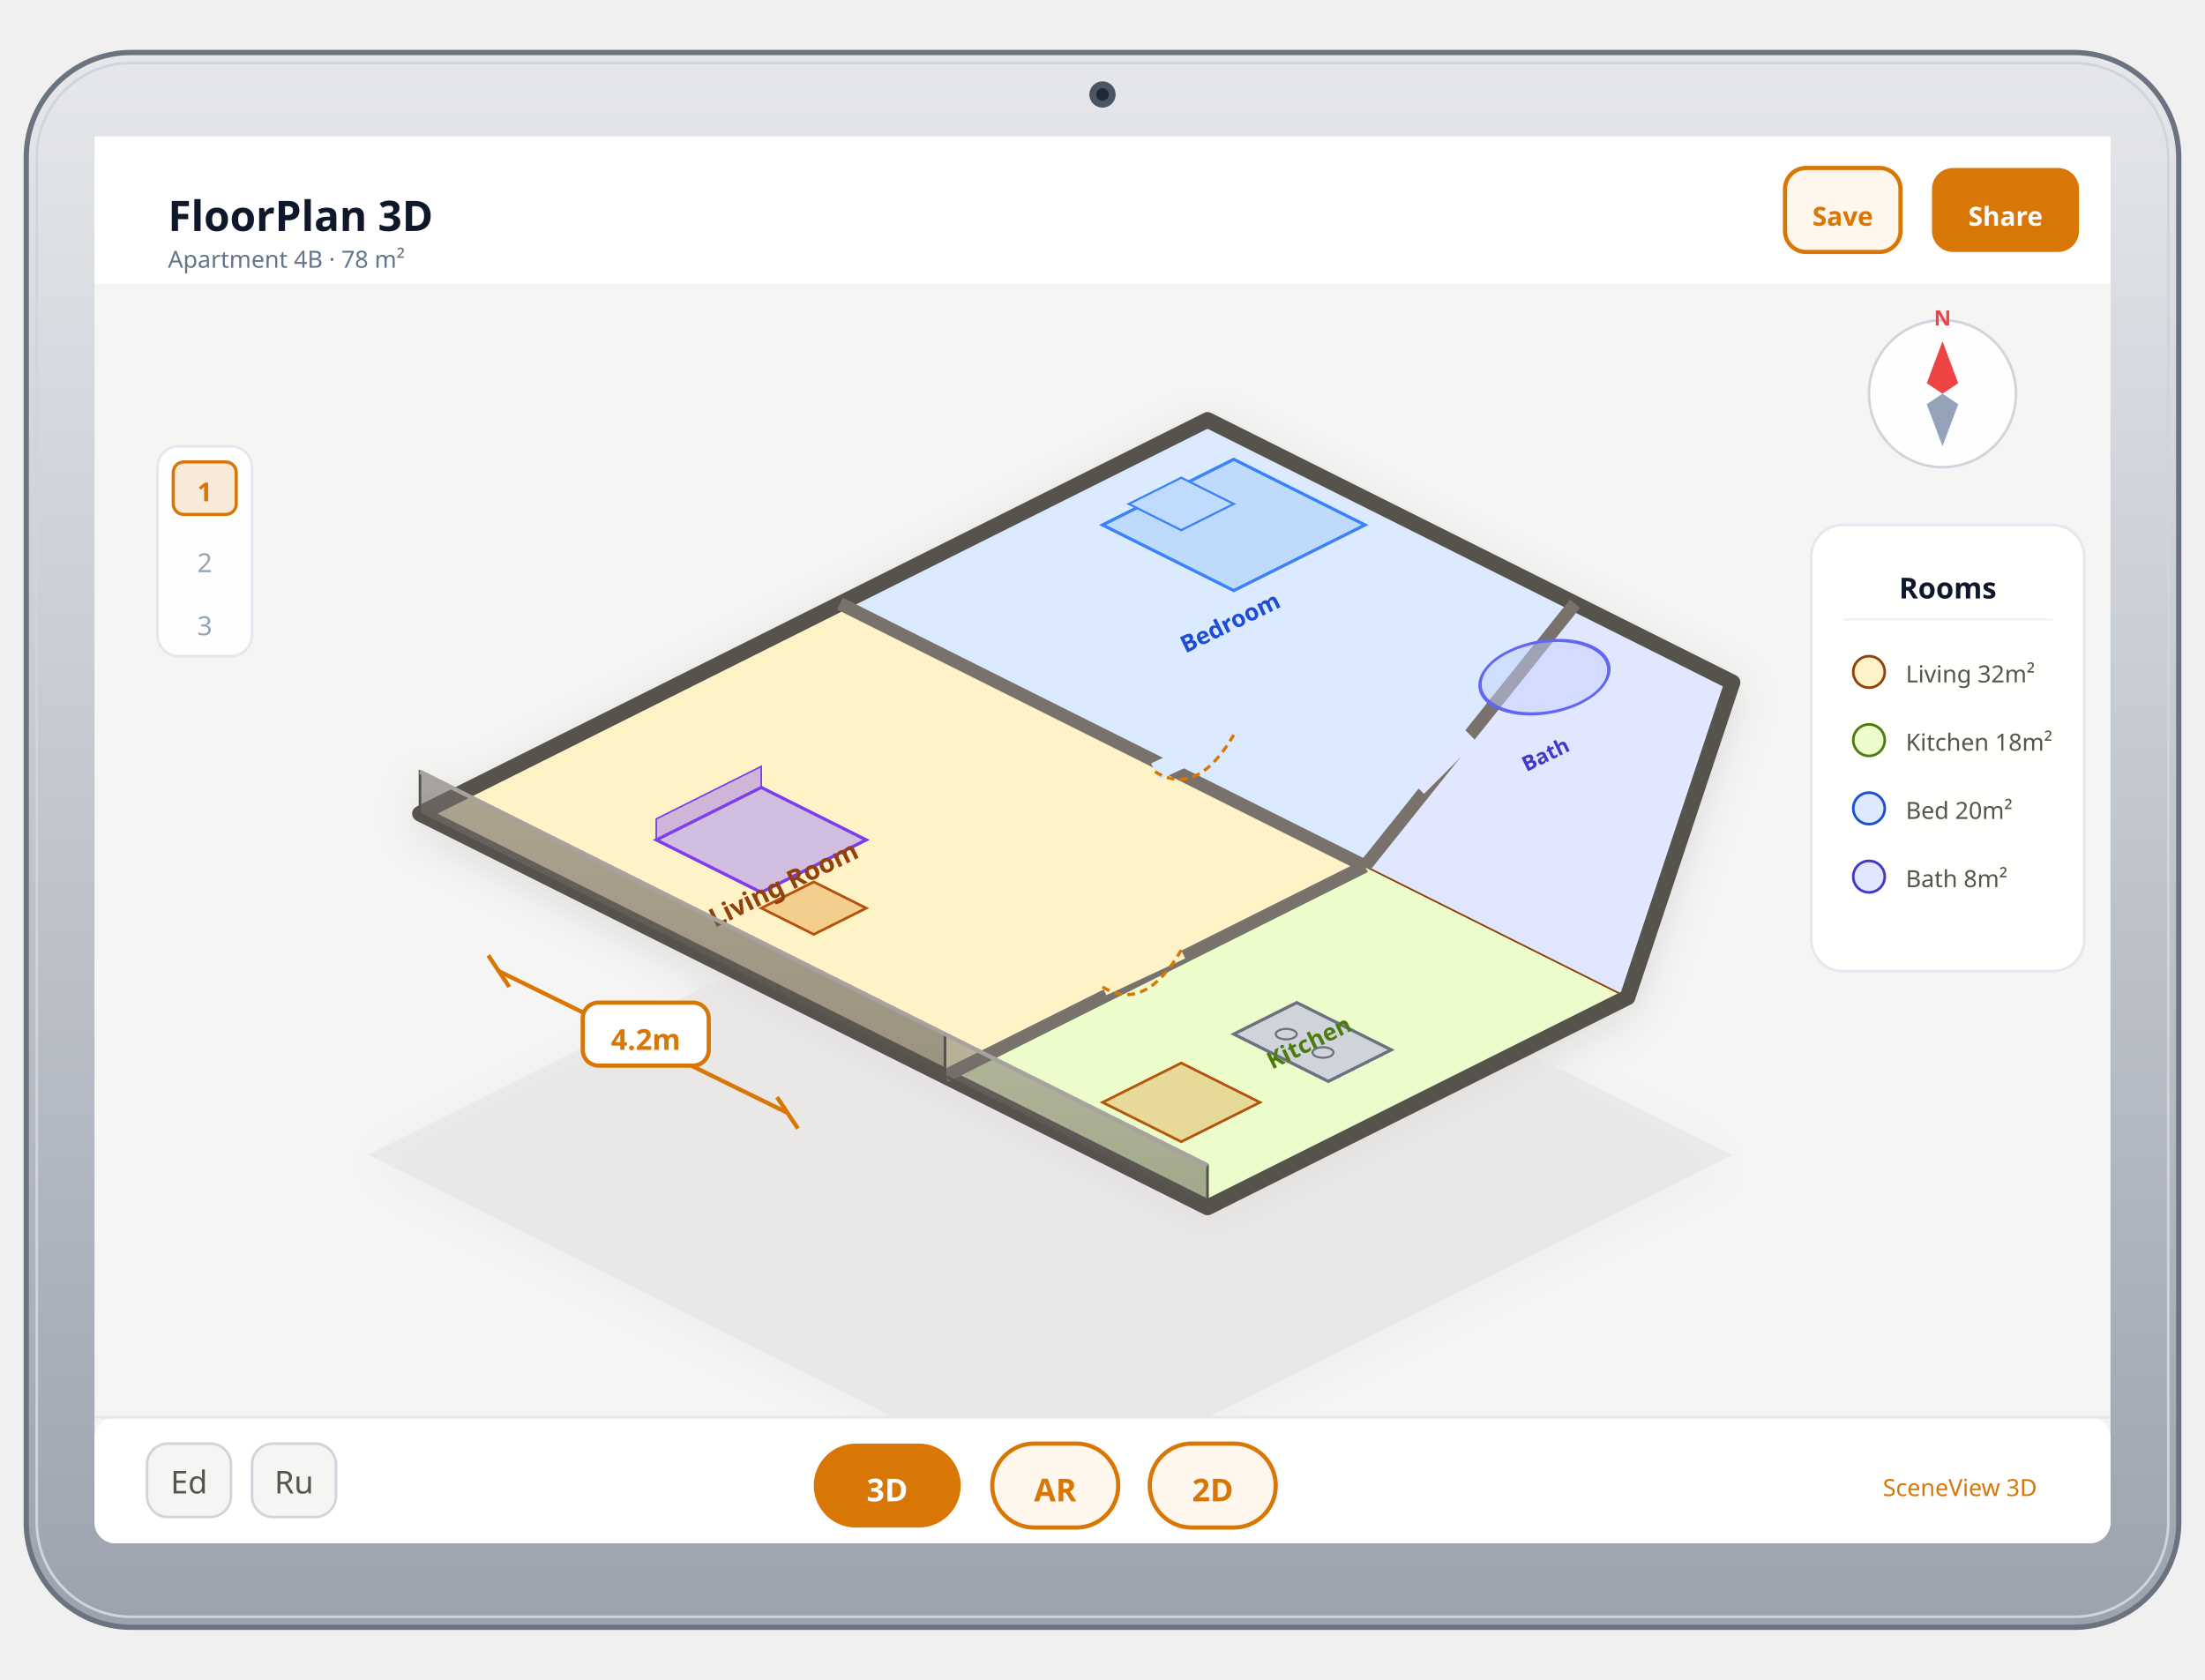
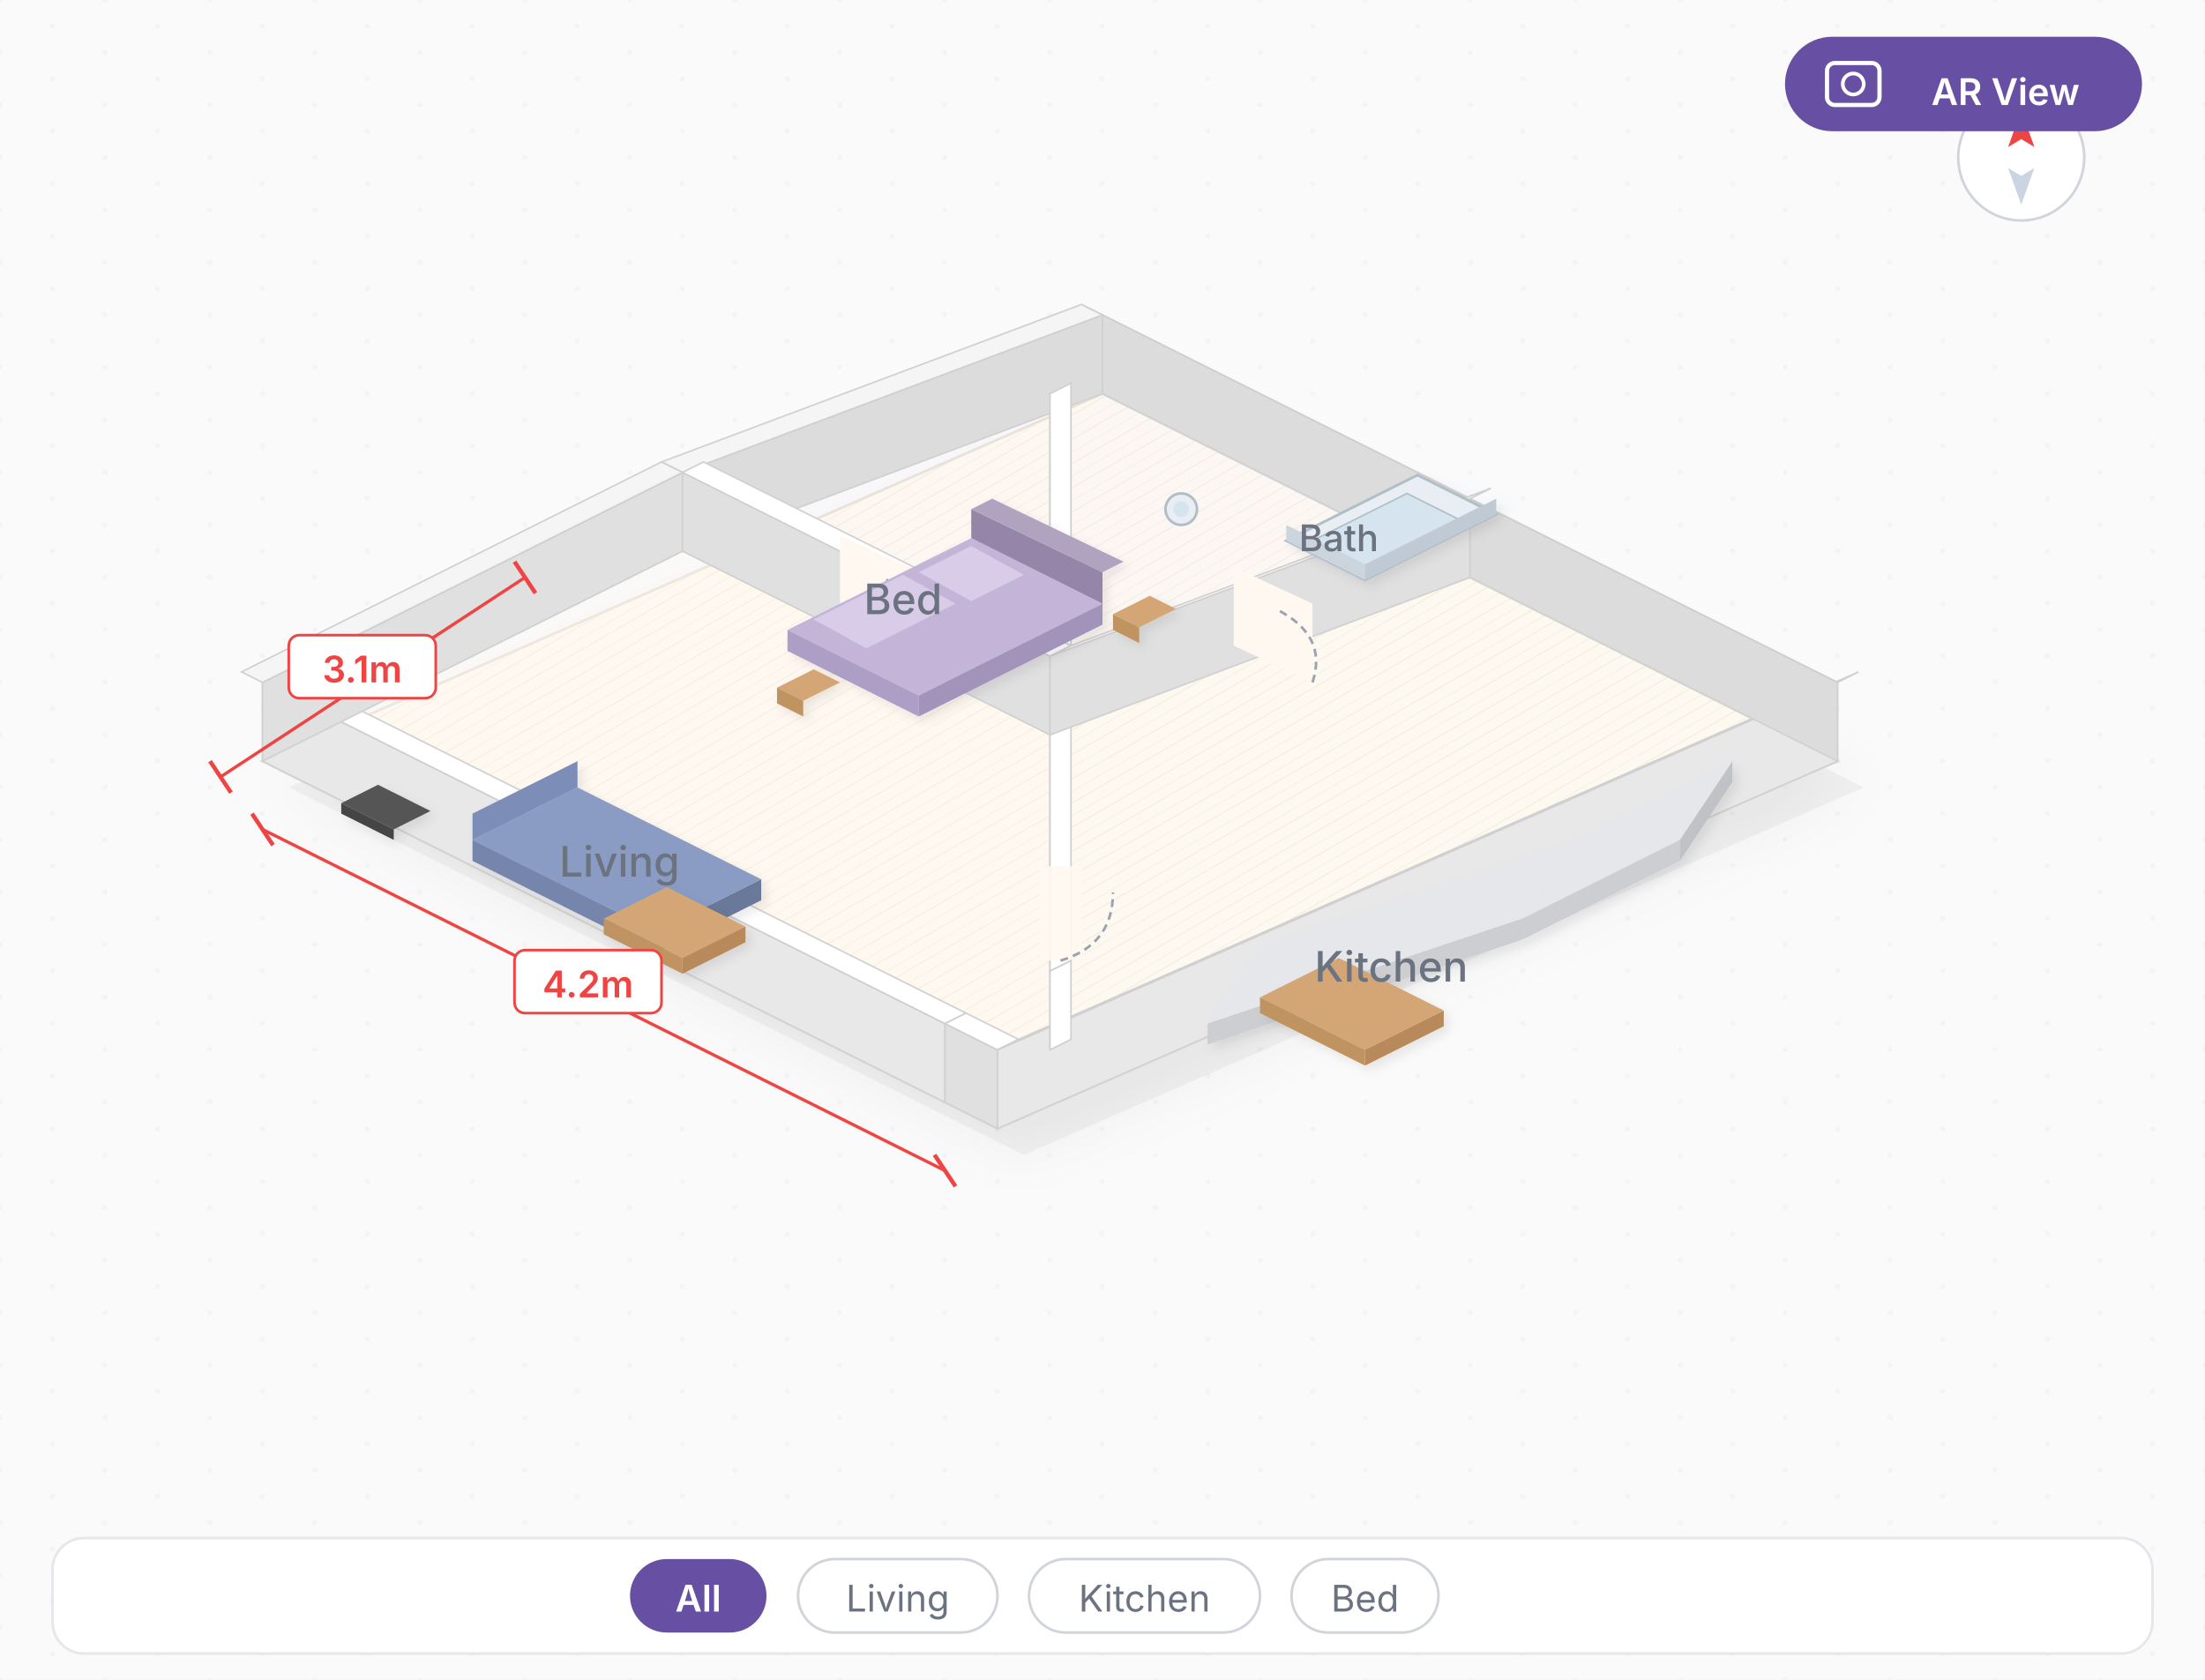
- <svg xmlns="http://www.w3.org/2000/svg" viewBox="0 0 420 320" font-family="system-ui, sans-serif">
+ <svg xmlns="http://www.w3.org/2000/svg" viewBox="0 0 420 320" font-family="system-ui, -apple-system, sans-serif">
  <defs>
-     <linearGradient id="tBezel2" x1="0" y1="0" x2="0" y2="1">
-       <stop offset="0%" stop-color="#E5E7EB" />
-       <stop offset="100%" stop-color="#9CA3AF" />
-     </linearGradient>
-     <linearGradient id="floorGrad" x1="0" y1="0" x2="1" y2="1">
-       <stop offset="0%" stop-color="#FFFBEB" />
-       <stop offset="100%" stop-color="#FEF3C7" />
-     </linearGradient>
-     <linearGradient id="wallGrad" x1="0" y1="0" x2="0" y2="1">
-       <stop offset="0%" stop-color="#78716C" />
-       <stop offset="100%" stop-color="#57534E" />
-     </linearGradient>
-     <linearGradient id="wallTop" x1="0" y1="0" x2="1" y2="0">
-       <stop offset="0%" stop-color="#A8A29E" />
-       <stop offset="100%" stop-color="#78716C" />
-     </linearGradient>
-     <filter id="floorShadow">
-       <feDropShadow dx="0" dy="2" stdDeviation="4" flood-opacity="0.1" />
+     <pattern id="woodGrain" patternUnits="userSpaceOnUse" width="200" height="4" patternTransform="rotate(-30)">
+       <line x1="0" y1="0" x2="200" y2="0" stroke="#F0E6D8" stroke-width="0.3" />
+       <line x1="0" y1="2" x2="200" y2="2" stroke="#EDE0D0" stroke-width="0.2" />
+     </pattern>
+     <pattern id="isoDots" patternUnits="userSpaceOnUse" width="20" height="20">
+       <circle cx="0" cy="0" r="0.5" fill="#E5E7EB" opacity="0.3" />
+       <circle cx="10" cy="5" r="0.5" fill="#E5E7EB" opacity="0.3" />
+       <circle cx="20" cy="0" r="0.5" fill="#E5E7EB" opacity="0.3" />
+       <circle cx="0" cy="10" r="0.5" fill="#E5E7EB" opacity="0.3" />
+       <circle cx="10" cy="15" r="0.5" fill="#E5E7EB" opacity="0.3" />
+       <circle cx="20" cy="10" r="0.5" fill="#E5E7EB" opacity="0.3" />
+       <circle cx="0" cy="20" r="0.5" fill="#E5E7EB" opacity="0.3" />
+       <circle cx="20" cy="20" r="0.5" fill="#E5E7EB" opacity="0.3" />
+     </pattern>
+     <filter id="fShadow" x="-5%" y="-5%" width="115%" height="120%">
+       <feDropShadow dx="4" dy="4" stdDeviation="6" flood-color="#000" flood-opacity="0.05" />
+     </filter>
+     <filter id="furnShadow" x="-20%" y="-20%" width="150%" height="150%">
+       <feDropShadow dx="1" dy="1" stdDeviation="1" flood-color="#000" flood-opacity="0.08" />
    </filter>
  </defs>
-   <rect x="5" y="10" width="410" height="300" rx="20" ry="20" fill="url(#tBezel2)" stroke="#6B7280" stroke-width="1" />
-   <rect x="7" y="12" width="406" height="296" rx="18" ry="18" fill="none" stroke="#D1D5DB" stroke-width="0.5" />
-   <circle cx="210" cy="18" r="2.5" fill="#4B5563" />
-   <circle cx="210" cy="18" r="1.2" fill="#1F2937" />
-   <rect x="18" y="26" width="384" height="268" rx="4" fill="#F5F5F4" />
-   <rect x="18" y="26" width="384" height="28" fill="white" />
-   <text x="32" y="44" font-size="8" font-weight="700" fill="#0F172A">FloorPlan 3D</text>
-   <text x="32" y="51" font-size="4.5" fill="#64748B">Apartment 4B · 78 m²</text>
-   <rect x="340" y="32" width="22" height="16" rx="4" fill="#FFF7ED" stroke="#D97706" stroke-width="0.8" />
-   <text x="351" y="43" text-anchor="middle" font-size="5" font-weight="600" fill="#D97706">Save</text>
-   <rect x="368" y="32" width="28" height="16" rx="4" fill="#D97706" />
-   <text x="382" y="43" text-anchor="middle" font-size="5" font-weight="600" fill="white">Share</text>
-   <g transform="translate(200, 155)" filter="url(#floorShadow)">
-     <polygon points="-130,65 0,130 130,65 0,0" fill="#D6D3D1" fill-opacity="0.3" />
-     <polygon points="-120,0 -20,50 60,10 -40,-40" fill="#FEF3C7" stroke="#92400E" stroke-width="0.3" />
-     <polygon points="-20,50 30,75 110,35 60,10" fill="#ECFCCB" stroke="#92400E" stroke-width="0.3" />
-     <polygon points="-40,-40 30,-75 100,-40 60,10" fill="#DBEAFE" stroke="#92400E" stroke-width="0.3" />
-     <polygon points="60,10 100,-40 130,-25 110,35" fill="#E0E7FF" stroke="#92400E" stroke-width="0.3" />
-     <polygon points="-120,0 -20,50 30,75 110,35 130,-25 100,-40 30,-75 -40,-40" fill="none" stroke="#57534E" stroke-width="3" stroke-linejoin="round" />
-     <line x1="-20" y1="50" x2="60" y2="10" stroke="#78716C" stroke-width="2.5" />
-     <line x1="60" y1="10" x2="100" y2="-40" stroke="#78716C" stroke-width="2.5" />
-     <line x1="60" y1="10" x2="-40" y2="-40" stroke="#78716C" stroke-width="2.5" />
-     <line x1="10" y1="33" x2="25" y2="26" stroke="#FEF3C7" stroke-width="3.5" />
-     <line x1="20" y1="-8" x2="35" y2="-15" stroke="#DBEAFE" stroke-width="3.5" />
-     <line x1="70" y1="-5" x2="80" y2="-15" stroke="#E0E7FF" stroke-width="3.5" />
-     <path d="M10,33 Q18,38 25,26" fill="none" stroke="#D97706" stroke-width="0.6" stroke-dasharray="1.5,1" />
-     <path d="M20,-8 Q28,-3 35,-15" fill="none" stroke="#D97706" stroke-width="0.6" stroke-dasharray="1.5,1" />
-     <g transform="translate(-75, 5)">
-       <polygon points="0,0 20,10 40,0 20,-10" fill="#A78BFA" fill-opacity="0.5" stroke="#7C3AED" stroke-width="0.6" />
-       <polygon points="0,0 0,-4 20,-14 20,-10" fill="#8B5CF6" fill-opacity="0.4" />
-       <polygon points="0,-4 20,-14 20,-10 0,0" fill="none" stroke="#7C3AED" stroke-width="0.3" />
+   <rect width="420" height="320" fill="#FAFAFA" />
+   <rect width="420" height="320" fill="url(#isoDots)" />
+   <g transform="translate(190, 145)">
+     <polygon points="-140,0 0,70 160,0 20,-70" fill="#000" opacity="0.04" transform="translate(5,5)" />
+     <polygon points="-140,0 0,70 160,0 20,-70" fill="#FFF8F0" filter="url(#fShadow)" />
+     <polygon points="-140,0 0,70 160,0 20,-70" fill="url(#woodGrain)" opacity="0.6" />
+     <polygon points="-140,0 0,70 160,0 20,-70" fill="none" stroke="#E8DFD4" stroke-width="0.5" />
+     <polygon points="-140,0 -10,65 10,55 10,-5 -60,-40" fill="#FFF8F0" opacity="0.3" />
+     <polygon points="10,55 0,70 160,0 90,-35 10,-5" fill="#F0FFF0" opacity="0.15" />
+     <polygon points="-60,-40 10,-5 10,-55 20,-70 -50,-55" fill="#F0F0FF" opacity="0.15" />
+     <polygon points="10,-5 90,-35 100,-50 20,-70 10,-55" fill="#F0F4FF" opacity="0.2" />
+     <polygon points="-140,0 -140,-15 -10,50 -10,65" fill="#E8E8E8" stroke="#D0D0D0" stroke-width="0.3" />
+     <polygon points="-140,-15 -136,-17 -6,48 -10,50" fill="#FFFFFF" stroke="#D0D0D0" stroke-width="0.3" />
+     <polygon points="-10,65 -10,50 0,55 0,70" fill="#E0E0E0" stroke="#D0D0D0" stroke-width="0.3" />
+     <polygon points="-10,50 -6,48 4,53 0,55" fill="#FFFFFF" stroke="#D0D0D0" stroke-width="0.3" />
+     <polygon points="0,70 0,55 160,-15 160,0" fill="#E8E8E8" stroke="#D0D0D0" stroke-width="0.3" />
+     <polygon points="0,55 4,53 164,-17 160,-15" fill="#FFFFFF" stroke="#D0D0D0" stroke-width="0.3" />
+     <polygon points="160,0 160,-15 20,-85 20,-70" fill="#DCDCDC" stroke="#D0D0D0" stroke-width="0.3" />
+     <polygon points="160,-15 156,-17 16,-87 20,-85" fill="#F5F5F5" stroke="#D0D0D0" stroke-width="0.3" />
+     <polygon points="20,-70 20,-85 -60,-55 -60,-40" fill="#DCDCDC" stroke="#D0D0D0" stroke-width="0.3" />
+     <polygon points="20,-85 16,-87 -64,-57 -60,-55" fill="#F5F5F5" stroke="#D0D0D0" stroke-width="0.3" />
+     <polygon points="-60,-40 -60,-55 -140,-15 -140,0" fill="#E0E0E0" stroke="#D0D0D0" stroke-width="0.3" />
+     <polygon points="-60,-55 -64,-57 -144,-17 -140,-15" fill="#F5F5F5" stroke="#D0D0D0" stroke-width="0.3" />
+     <polygon points="10,55 10,40 10,-70 10,-55" fill="#E8E8E8" stroke="#D0D0D0" stroke-width="0.3" />
+     <polygon points="10,40 14,38 14,-72 10,-70" fill="#FFFFFF" stroke="#D0D0D0" stroke-width="0.3" />
+     <rect x="8" y="20" width="8" height="18" fill="#FFF8F0" opacity="0.9" />
+     <polygon points="10,55 10,40 14,38 14,53" fill="#FFFFFF" stroke="#D0D0D0" stroke-width="0.3" />
+     <polygon points="10,55 10,40 10,38 10,55" fill="#E8E8E8" stroke="none" />
+     <path d="M12,38 Q22,35 22,25" fill="none" stroke="#9CA3AF" stroke-width="0.5" stroke-dasharray="1.5,1" />
+     <polygon points="-60,-40 -60,-55 10,-20 10,-5" fill="#E0E0E0" stroke="#D0D0D0" stroke-width="0.3" />
+     <polygon points="-60,-55 -56,-57 14,-22 10,-20" fill="#FFFFFF" stroke="#D0D0D0" stroke-width="0.3" />
+     <polygon points="-30,-28 -30,-43 -15,-36 -15,-21" fill="#FFF8F0" />
+     <path d="M-15,-21 Q-12,-30 -22,-35" fill="none" stroke="#9CA3AF" stroke-width="0.5" stroke-dasharray="1.5,1" />
+     <polygon points="10,-5 10,-20 90,-50 90,-35" fill="#E0E0E0" stroke="#D0D0D0" stroke-width="0.3" />
+     <polygon points="10,-20 14,-22 94,-52 90,-50" fill="#F8F8F8" stroke="#D0D0D0" stroke-width="0.3" />
+     <polygon points="45,-22 45,-37 60,-30 60,-15" fill="#FFF8F0" />
+     <path d="M60,-15 Q63,-24 53,-29" fill="none" stroke="#9CA3AF" stroke-width="0.5" stroke-dasharray="1.5,1" />
+     <g filter="url(#furnShadow)">
+       <polygon points="-100,15 -65,32.5 -45,22.5 -80,5" fill="#8B9CC4" />
+       <polygon points="-100,15 -100,19 -65,36.5 -65,32.5" fill="#7585AB" />
+       <polygon points="-65,32.5 -65,36.5 -45,26.5 -45,22.5" fill="#6B7899" />
+       <polygon points="-100,15 -100,10 -80,0 -80,5" fill="#7B8DB8" />
+       <polygon points="-100,10 -96,8 -76,-2 -80,0" fill="#9AAAD0" />
    </g>
-     <polygon points="-55,18 -45,23 -35,18 -45,13" fill="#D97706" fill-opacity="0.3" stroke="#B45309" stroke-width="0.5" />
-     <g transform="translate(35, 42)">
-       <polygon points="0,0 18,9 30,3 12,-6" fill="#D1D5DB" stroke="#6B7280" stroke-width="0.6" />
-       <ellipse cx="10" cy="0" rx="2" ry="1" fill="none" stroke="#6B7280" stroke-width="0.4" />
-       <ellipse cx="17" cy="3.5" rx="2" ry="1" fill="none" stroke="#6B7280" stroke-width="0.4" />
+     <g filter="url(#furnShadow)">
+       <polygon points="-75,30 -60,37.5 -48,31.5 -63,24" fill="#D4A574" />
+       <polygon points="-75,30 -75,33 -60,40.5 -60,37.5" fill="#C09460" />
+       <polygon points="-60,37.5 -60,40.5 -48,34.5 -48,31.5" fill="#B8895A" />
    </g>
-     <polygon points="10,55 25,62.5 40,55 25,47.5" fill="#D97706" fill-opacity="0.25" stroke="#B45309" stroke-width="0.5" />
-     <g transform="translate(10, -55)">
-       <polygon points="0,0 25,12.5 50,0 25,-12.5" fill="#93C5FD" fill-opacity="0.4" stroke="#3B82F6" stroke-width="0.6" />
-       <polygon points="5,-4 15,1 25,-4 15,-9" fill="#BFDBFE" stroke="#3B82F6" stroke-width="0.4" />
+     <g filter="url(#furnShadow)">
+       <polygon points="-125,8 -115,13 -108,9.5 -118,4.5" fill="#555555" />
+       <polygon points="-125,8 -125,10 -115,15 -115,13" fill="#444444" />
    </g>
-     <g transform="translate(80, -20)">
-       <ellipse cx="12" cy="-6" rx="12" ry="7" fill="#C7D2FE" fill-opacity="0.5" stroke="#6366F1" stroke-width="0.6" transform="skewX(-20)" />
+     <g filter="url(#furnShadow)">
+       <polygon points="100,30 130,15 140,0 110,15" fill="#E5E7EB" />
+       <polygon points="100,30 100,34 130,19 130,15" fill="#CCCED2" />
+       <polygon points="130,15 130,19 140,4 140,0" fill="#C0C2C6" />
+       <polygon points="40,50 100,30 110,15 50,35" fill="#E5E7EB" />
+       <polygon points="40,50 40,54 100,34 100,30" fill="#CCCED2" />
    </g>
-     <text x="-50" y="15" font-size="5" font-weight="600" fill="#92400E" text-anchor="middle" transform="rotate(-26, -50, 15)">Living Room</text>
-     <text x="50" y="45" font-size="4.5" font-weight="600" fill="#4D7C0F" text-anchor="middle" transform="rotate(-26, 50, 45)">Kitchen</text>
-     <text x="35" y="-35" font-size="4.5" font-weight="600" fill="#1D4ED8" text-anchor="middle" transform="rotate(-26, 35, -35)">Bedroom</text>
-     <text x="95" y="-10" font-size="4" font-weight="600" fill="#4338CA" text-anchor="middle" transform="rotate(-26, 95, -10)">Bath</text>
-     <polygon points="-120,0 -120,-8 -20,42 -20,50" fill="url(#wallGrad)" fill-opacity="0.6" stroke="#57534E" stroke-width="0.5" />
-     <polygon points="-20,50 -20,42 30,67 30,75" fill="url(#wallGrad)" fill-opacity="0.5" stroke="#57534E" stroke-width="0.5" />
-     <line x1="-120" y1="-8" x2="-20" y2="42" stroke="#A8A29E" stroke-width="0.8" />
-     <line x1="-20" y1="42" x2="30" y2="67" stroke="#A8A29E" stroke-width="0.8" />
+     <g filter="url(#furnShadow)">
+       <polygon points="50,45 70,55 85,47.5 65,37.5" fill="#D4A574" />
+       <polygon points="50,45 50,48 70,58 70,55" fill="#C09460" />
+       <polygon points="70,55 70,58 85,50.5 85,47.5" fill="#B8895A" />
+     </g>
+     <g filter="url(#furnShadow)">
+       <polygon points="-40,-25 -5,-42.5 20,-30 -15,-12.5" fill="#C4B5D8" />
+       <polygon points="-40,-25 -40,-21 -15,-8.5 -15,-12.5" fill="#AD9EC5" />
+       <polygon points="-15,-12.5 -15,-8.5 20,-26 20,-30" fill="#A293BB" />
+       <polygon points="-35,-27 -18,-35.5 -8,-30 -25,-21.5" fill="#D8CCE8" />
+       <polygon points="-15,-36 -5,-41 5,-35.5 -5,-30.5" fill="#D8CCE8" />
+       <polygon points="-5,-42.5 -5,-48 20,-36 20,-30" fill="#9585A8" />
+       <polygon points="-5,-48 -1,-50 24,-38 20,-36" fill="#B0A3C0" />
+     </g>
+     <g filter="url(#furnShadow)">
+       <polygon points="-42,-14 -35,-17.5 -30,-15 -37,-11.5" fill="#D4A574" />
+       <polygon points="-42,-14 -42,-11 -37,-8.5 -37,-11.5" fill="#C09460" />
+     </g>
+     <g filter="url(#furnShadow)">
+       <polygon points="22,-28 29,-31.5 34,-29 27,-25.5" fill="#D4A574" />
+       <polygon points="22,-28 22,-25 27,-22.5 27,-25.5" fill="#C09460" />
+     </g>
+     <g filter="url(#furnShadow)">
+       <polygon points="55,-42 80,-54.5 95,-47 70,-34.5" fill="#E8EEF4" stroke="#B0BEC5" stroke-width="0.5" />
+       <polygon points="58,-41 78,-51 90,-45 70,-35" fill="#D6E4F0" stroke="#B0BEC5" stroke-width="0.3" />
+       <polygon points="55,-42 55,-45 70,-37.5 70,-34.5" fill="#CCD5DD" />
+       <polygon points="70,-34.5 70,-37.5 95,-50 95,-47" fill="#C0CAD4" />
+     </g>
+     <circle cx="35" cy="-48" r="3" fill="#E8EEF4" stroke="#B0BEC5" stroke-width="0.5" />
+     <circle cx="35" cy="-48" r="1.5" fill="#D6E4F0" />
+     <text x="-72" y="22" font-size="8" font-weight="500" fill="#6B7280" text-anchor="middle">Living</text>
+     <text x="75" y="42" font-size="8" font-weight="500" fill="#6B7280" text-anchor="middle">Kitchen</text>
+     <text x="-18" y="-28" font-size="8" font-weight="500" fill="#6B7280" text-anchor="middle">Bed</text>
+     <text x="65" y="-40" font-size="7" font-weight="500" fill="#6B7280" text-anchor="middle">Bath</text>
  </g>
-   <g transform="translate(95, 185)">
-     <line x1="0" y1="0" x2="55" y2="27" stroke="#D97706" stroke-width="0.8" />
-     <line x1="-2" y1="-3" x2="2" y2="3" stroke="#D97706" stroke-width="0.8" />
-     <line x1="53" y1="24" x2="57" y2="30" stroke="#D97706" stroke-width="0.8" />
-     <rect x="16" y="6" width="24" height="12" rx="3" fill="white" stroke="#D97706" stroke-width="0.8" />
-     <text x="28" y="15" text-anchor="middle" font-size="5.5" font-weight="700" fill="#D97706">4.2m</text>
+   <g>
+     <line x1="50" y1="158" x2="180" y2="223" stroke="#EF4444" stroke-width="0.6" />
+     <line x1="48" y1="155" x2="52" y2="161" stroke="#EF4444" stroke-width="0.8" />
+     <line x1="178" y1="220" x2="182" y2="226" stroke="#EF4444" stroke-width="0.8" />
+     <rect x="98" y="181" width="28" height="12" rx="2" fill="white" stroke="#EF4444" stroke-width="0.5" />
+     <text x="112" y="190" text-anchor="middle" font-size="7" font-weight="600" fill="#EF4444">4.2m</text>
  </g>
-   <g transform="translate(370, 75)">
-     <circle cx="0" cy="0" r="14" fill="white" fill-opacity="0.9" stroke="#D1D5DB" stroke-width="0.5" />
-     <polygon points="0,-10 3,-2 0,0 -3,-2" fill="#EF4444" />
-     <polygon points="0,10 3,2 0,0 -3,2" fill="#94A3B8" />
-     <text x="0" y="-13" text-anchor="middle" font-size="4" font-weight="700" fill="#EF4444">N</text>
+   <g>
+     <line x1="42" y1="148" x2="100" y2="110" stroke="#EF4444" stroke-width="0.6" />
+     <line x1="40" y1="145" x2="44" y2="151" stroke="#EF4444" stroke-width="0.8" />
+     <line x1="98" y1="107" x2="102" y2="113" stroke="#EF4444" stroke-width="0.8" />
+     <rect x="55" y="121" width="28" height="12" rx="2" fill="white" stroke="#EF4444" stroke-width="0.5" />
+     <text x="69" y="130" text-anchor="middle" font-size="7" font-weight="600" fill="#EF4444">3.1m</text>
  </g>
-   <rect x="345" y="100" width="52" height="85" rx="6" fill="white" fill-opacity="0.95" stroke="#E2E8F0" stroke-width="0.5" />
-   <text x="371" y="114" text-anchor="middle" font-size="5.5" font-weight="700" fill="#0F172A">Rooms</text>
-   <line x1="351" y1="118" x2="391" y2="118" stroke="#F3F4F6" stroke-width="0.5" />
-   <circle cx="356" cy="128" r="3" fill="#FEF3C7" stroke="#92400E" stroke-width="0.5" />
-   <text x="363" y="130" font-size="4.5" fill="#57534E">Living 32m²</text>
-   <circle cx="356" cy="141" r="3" fill="#ECFCCB" stroke="#4D7C0F" stroke-width="0.5" />
-   <text x="363" y="143" font-size="4.5" fill="#57534E">Kitchen 18m²</text>
-   <circle cx="356" cy="154" r="3" fill="#DBEAFE" stroke="#1D4ED8" stroke-width="0.5" />
-   <text x="363" y="156" font-size="4.5" fill="#57534E">Bed 20m²</text>
-   <circle cx="356" cy="167" r="3" fill="#E0E7FF" stroke="#4338CA" stroke-width="0.5" />
-   <text x="363" y="169" font-size="4.5" fill="#57534E">Bath 8m²</text>
-   <rect x="18" y="270" width="384" height="24" rx="4" fill="white" />
-   <line x1="18" y1="270" x2="402" y2="270" stroke="#E5E7EB" stroke-width="0.5" />
-   <g transform="translate(155, 275)">
-     <rect x="0" y="0" width="28" height="16" rx="8" fill="#D97706" />
-     <text x="14" y="11" text-anchor="middle" font-size="6" font-weight="700" fill="white">3D</text>
-     <rect x="34" y="0" width="24" height="16" rx="8" fill="#FFF7ED" stroke="#D97706" stroke-width="0.8" />
-     <text x="46" y="11" text-anchor="middle" font-size="6" font-weight="600" fill="#D97706">AR</text>
-     <rect x="64" y="0" width="24" height="16" rx="8" fill="#FFF7ED" stroke="#D97706" stroke-width="0.8" />
-     <text x="76" y="11" text-anchor="middle" font-size="6" font-weight="600" fill="#D97706">2D</text>
+   <g transform="translate(385, 30)">
+     <circle cx="0" cy="0" r="12" fill="white" stroke="#D1D5DB" stroke-width="0.5" />
+     <polygon points="0,-9 2.5,-2 0,-3.5 -2.5,-2" fill="#EF4444" />
+     <polygon points="0,9 2.5,2 0,3.5 -2.5,2" fill="#CBD5E1" />
+     <text x="0" y="-13" text-anchor="middle" font-size="5" font-weight="700" fill="#EF4444">N</text>
  </g>
-   <rect x="28" y="275" width="16" height="14" rx="4" fill="#F5F5F4" stroke="#D1D5DB" stroke-width="0.5" />
-   <text x="36" y="284.5" text-anchor="middle" font-size="6" fill="#57534E">Ed</text>
-   <rect x="48" y="275" width="16" height="14" rx="4" fill="#F5F5F4" stroke="#D1D5DB" stroke-width="0.5" />
-   <text x="56" y="284.5" text-anchor="middle" font-size="6" fill="#57534E">Ru</text>
-   <text x="388" y="285" text-anchor="end" font-size="4.5" fill="#D97706">SceneView 3D</text>
-   <g transform="translate(30, 85)">
-     <rect x="0" y="0" width="18" height="40" rx="4" fill="white" fill-opacity="0.9" stroke="#E2E8F0" stroke-width="0.5" />
-     <rect x="3" y="3" width="12" height="10" rx="2" fill="#D97706" fill-opacity="0.15" stroke="#D97706" stroke-width="0.6" />
-     <text x="9" y="10.5" text-anchor="middle" font-size="5" font-weight="700" fill="#D97706">1</text>
-     <text x="9" y="24" text-anchor="middle" font-size="5" fill="#94A3B8">2</text>
-     <text x="9" y="36" text-anchor="middle" font-size="5" fill="#94A3B8">3</text>
+   <rect x="10" y="293" width="400" height="22" rx="6" fill="white" stroke="#E5E7EB" stroke-width="0.5" />
+   <g transform="translate(120, 297)">
+     <rect x="0" y="0" width="26" height="14" rx="7" fill="#6750A4" />
+     <text x="13" y="10" text-anchor="middle" font-size="7" font-weight="600" fill="white">All</text>
+     <rect x="32" y="0" width="38" height="14" rx="7" fill="none" stroke="#D1D5DB" stroke-width="0.5" />
+     <text x="51" y="10" text-anchor="middle" font-size="7" fill="#6B7280">Living</text>
+     <rect x="76" y="0" width="44" height="14" rx="7" fill="none" stroke="#D1D5DB" stroke-width="0.5" />
+     <text x="98" y="10" text-anchor="middle" font-size="7" fill="#6B7280">Kitchen</text>
+     <rect x="126" y="0" width="28" height="14" rx="7" fill="none" stroke="#D1D5DB" stroke-width="0.5" />
+     <text x="140" y="10" text-anchor="middle" font-size="7" fill="#6B7280">Bed</text>
+   </g>
+   <g transform="translate(340, 7)">
+     <rect x="0" y="0" width="68" height="18" rx="9" fill="#6750A4" />
+     <rect x="8" y="5" width="10" height="8" rx="1.5" fill="none" stroke="white" stroke-width="0.8" />
+     <circle cx="13" cy="9" r="2" fill="none" stroke="white" stroke-width="0.7" />
+     <text x="42" y="13" text-anchor="middle" font-size="7" font-weight="600" fill="white">AR View</text>
  </g>
</svg>
